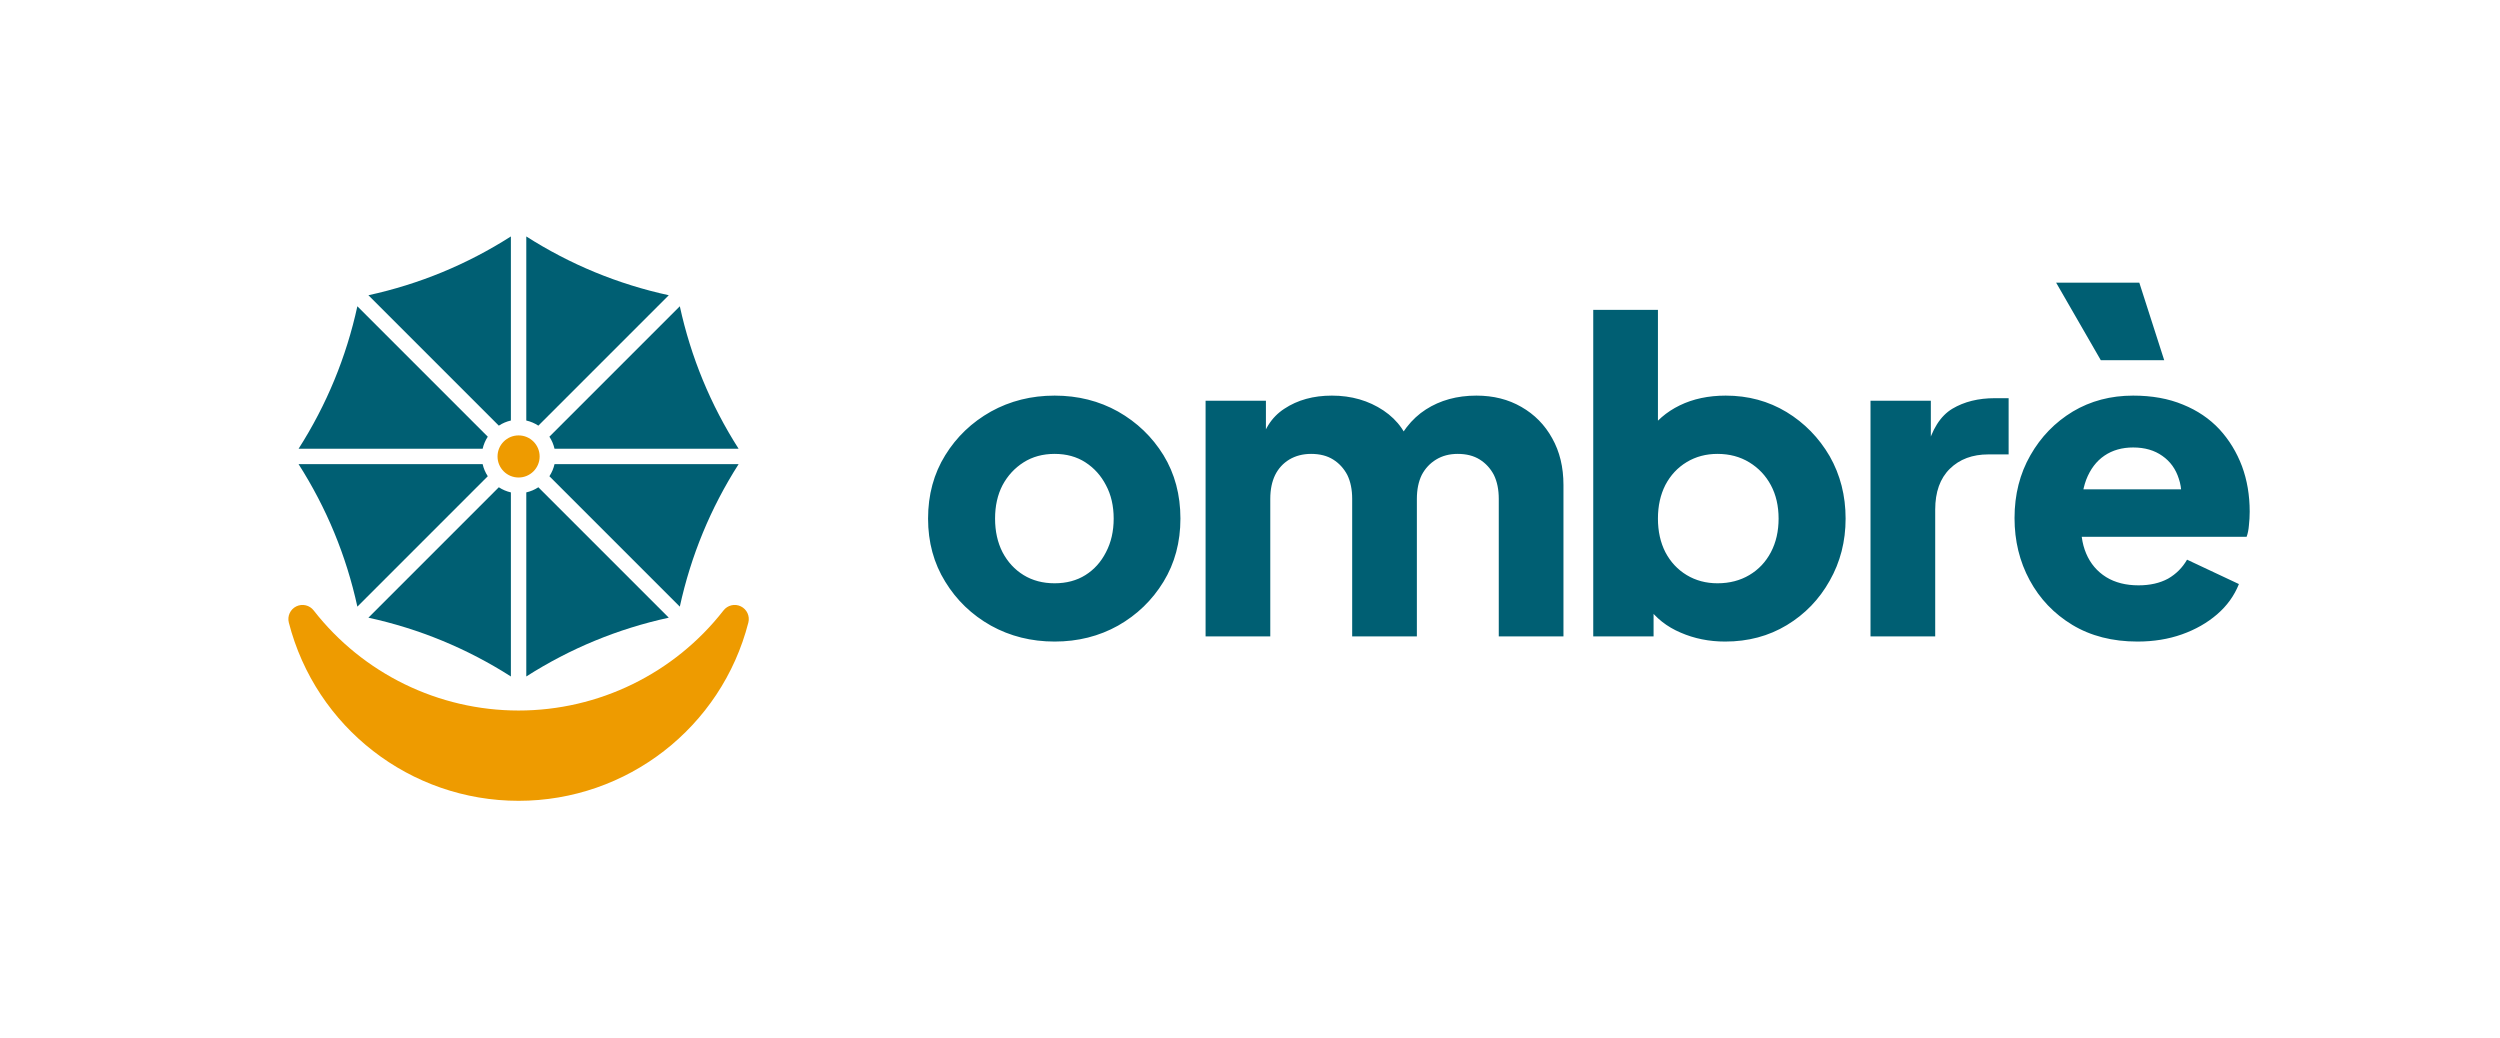
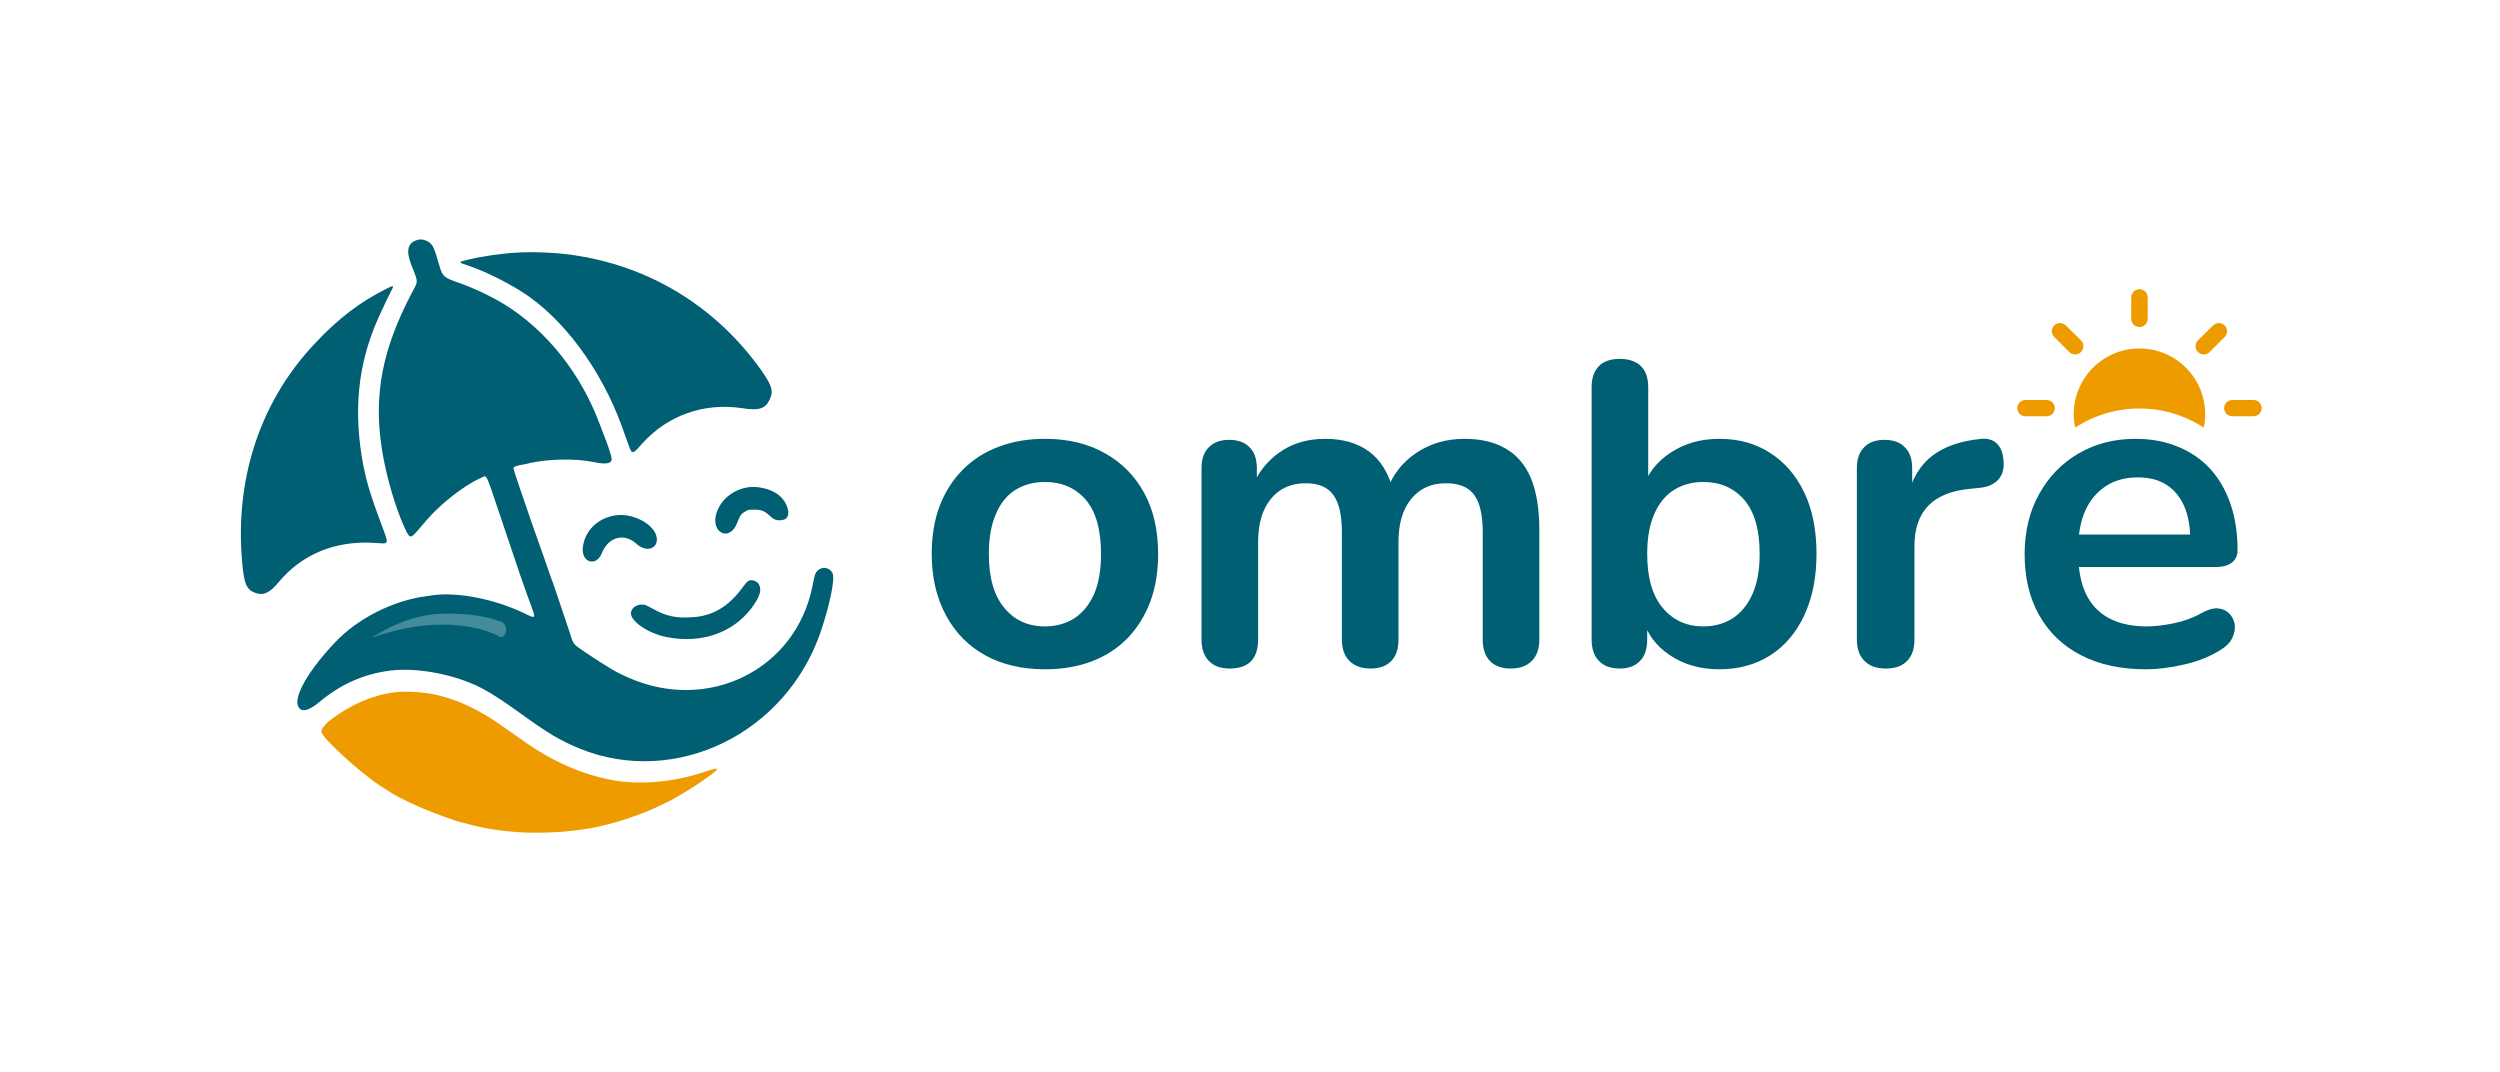
- <svg xmlns="http://www.w3.org/2000/svg" viewBox="-82 -82 973.8 404" role="img">
-   <path fill="#005f73" d="M134 98.8L205.7 98.8Q189.3 124.5 182.8 154.3L132 103.5A14.3 14.3 0 0 0 134 98.8zM127.7 107.8L178.5 158.6Q148.7 165.1 123 181.5L123 109.8A14.3 14.3 0 0 0 127.7 107.8zM117 109.8L117 181.5Q91.3 165.1 61.5 158.6L112.3 107.8A14.3 14.3 0 0 0 117 109.8zM108 103.5L57.2 154.3Q50.7 124.5 34.3 98.8L106 98.8A14.3 14.3 0 0 0 108 103.5zM106 92.8L34.3 92.8Q50.7 67.1 57.2 37.3L108 88.1A14.3 14.3 0 0 0 106 92.8zM112.3 83.8L61.5 33Q91.3 26.5 117 10.1L117 81.8A14.3 14.3 0 0 0 112.3 83.8zM123 81.8L123 10.1Q148.7 26.5 178.5 33L127.7 83.8A14.3 14.3 0 0 0 123 81.8zM132 88.1L182.8 37.3Q189.3 67.1 205.7 92.8L134 92.8A14.3 14.3 0 0 0 132 88.1z" />
-   <circle cx="120" cy="95.8" r="8.2" fill="#ee9b00" />
-   <path fill="#ee9b00" d="M30.5 160.5A92.4 92.4 0 0 0 209.5 160.5A5.5 5.5 0 0 0 199.8 155.8A101.2 101.2 0 0 1 40.2 155.8A5.5 5.5 0 0 0 30.5 160.5z" />
-   <path fill="#005f73" d="M328.8 167.9Q315.2 167.9 304 161.7Q292.8 155.4 286.2 144.6Q279.5 133.8 279.5 120Q279.5 106.1 286.2 95.3Q292.8 84.6 304 78.3Q315.2 72.1 328.8 72.1Q342.4 72.1 353.5 78.3Q364.6 84.6 371.2 95.3Q377.8 106.1 377.8 120Q377.8 133.8 371.2 144.6Q364.6 155.4 353.5 161.7Q342.4 167.9 328.8 167.9zM328.8 145.2Q335.7 145.2 340.8 142Q345.9 138.8 348.8 133.1Q351.8 127.4 351.8 120Q351.8 112.6 348.8 107Q345.9 101.4 340.8 98.1Q335.7 94.8 328.8 94.8Q321.9 94.8 316.7 98.1Q311.5 101.4 308.5 107Q305.6 112.6 305.6 120Q305.6 127.4 308.5 133.1Q311.5 138.8 316.7 142Q321.9 145.2 328.8 145.2zM387.6 165.9V74.1H411.1V96.5L408.6 92.8Q410.6 82.2 418.3 77.2Q426 72.1 436.8 72.1Q448.2 72.1 456.9 77.9Q465.5 83.7 467.7 93.5L460.5 94.1Q465 82.9 473.4 77.5Q481.8 72.1 493.1 72.1Q503 72.1 510.6 76.5Q518.3 80.9 522.6 88.7Q527 96.5 527 106.9V165.9H501.8V112.3Q501.8 106.9 499.9 103Q497.9 99.2 494.4 97Q490.9 94.8 485.8 94.8Q481 94.8 477.4 97Q473.8 99.2 471.8 103Q469.9 106.9 469.9 112.3V165.9H444.7V112.3Q444.7 106.9 442.8 103Q440.8 99.2 437.3 97Q433.8 94.8 428.7 94.8Q423.9 94.8 420.2 97Q416.6 99.2 414.7 103Q412.8 106.9 412.8 112.3V165.9zM590 167.9Q580.6 167.9 572.6 164.4Q564.6 161 559.8 154.3L562.1 149.1V165.9H538.6V38.7H563.8V91.6L559.9 86.6Q564.5 79.7 572.3 75.9Q580.1 72.1 590.2 72.1Q603.3 72.1 613.9 78.5Q624.4 84.9 630.7 95.7Q636.9 106.6 636.9 120Q636.9 133.3 630.7 144.2Q624.6 155.1 614 161.5Q603.4 167.9 590 167.9zM587 145.2Q594 145.2 599.4 142Q604.8 138.8 607.8 133.1Q610.8 127.4 610.8 120Q610.8 112.6 607.8 107Q604.8 101.4 599.4 98.1Q594 94.8 587 94.8Q580.3 94.8 575 98Q569.7 101.2 566.7 106.9Q563.8 112.6 563.8 120Q563.8 127.4 566.7 133.1Q569.7 138.8 575 142Q580.3 145.2 587 145.2zM646.6 165.9V74.1H670.1V96.1L668.5 93Q671.5 81.4 678.5 77.2Q685.4 73.1 695 73.1H700.4V95H692.5Q683.2 95 677.5 100.6Q671.8 106.2 671.8 116.5V165.9zM750.6 167.9Q736 167.9 725.2 161.4Q714.5 154.9 708.6 144Q702.7 133.1 702.7 119.8Q702.7 106.1 708.9 95.3Q715 84.6 725.4 78.3Q735.8 72.1 748.9 72.1Q759.9 72.1 768.3 75.6Q776.7 79 782.5 85.2Q788.2 91.4 791.3 99.6Q794.3 107.7 794.3 117.3Q794.3 120 794 122.6Q793.8 125.2 793.1 127.1H724.4V108.6H778.8L766.9 117.3Q768.6 110.1 766.7 104.5Q764.9 98.8 760.3 95.6Q755.7 92.3 748.9 92.3Q742.4 92.3 737.7 95.5Q733 98.7 730.6 104.9Q728.3 111.1 728.8 120Q728.1 127.7 730.6 133.6Q733.1 139.5 738.4 142.8Q743.6 146 751 146Q757.7 146 762.5 143.4Q767.2 140.7 769.9 136L790.1 145.5Q787.4 152.3 781.6 157.3Q775.8 162.3 767.9 165.1Q760 167.9 750.6 167.9zM736.3 58.3 718.9 28.1H751.3L761 58.3z" />
+ <svg xmlns="http://www.w3.org/2000/svg" viewBox="-91 -91 985 422" role="img">
+   <path fill="#005f73" d="M73.6 3.5c-3.9 1-4.7 4.1-2.7 9.4 3 7.7 3 6.6.3 11.6-11.6 22.2-15 39.8-11.8 61.1 1.6 10.4 5.3 23.3 9.1 31.5 1.9 4.1 2.2 4.2 4.9 1.1 4.1-4.8 5.3-6.1 7.3-8.1 6-5.8 12.9-10.7 18.2-13 1.9-.9 1.5-1.8 6.5 13.1 8.7 26 10.3 30.6 12.7 37 2.1 5.7 2.1 5.7-2.4 3.5-11.6-5.6-26-8.5-36.1-7.2-.8.2-2 .3-2.7.4-12.9 1.7-26.9 8.7-35.8 18.1-10.2 10.7-16.3 21.1-14.7 25.1 1.1 2.7 3.9 2.2 8.3-1.4 8.5-7.1 17.4-11.1 28.1-12.5 10.6-1.3 25.6 1.5 36.1 7 3.9 2.1 7.7 4.5 14.5 9.4 11.7 8.5 16.4 11.2 24.1 14.4 37.8 15.2 81.2-6 94.9-46.2 3.5-10.4 5.6-20.5 4.7-22.8-.9-2.3-4-3-5.8-1.3-1.1 1-1.3 1.5-2.2 6.3-6.6 32.9-41.1 50-72.7 35.9-4.8-2.1-7.8-3.9-16.5-9.7-5.5-3.8-4.8-2.8-6.7-8.8-1.9-5.7-4-11.9-5.9-17.5-.9-2.4-2.8-7.8-4.3-12.2-1.5-4.3-3.6-10.3-4.7-13.3-3.7-10.6-7-20.4-7-20.9 0-.6 1.3-1.1 4.5-1.6 .5-.1 1.5-.3 2.1-.5 7.6-1.6 17.6-1.8 24.7-.4 5.2 1.1 7.4.7 7.4-1.2 0-.8-1.1-4.3-2.5-7.9-.6-1.5-1.5-3.9-2.1-5.5-7.4-20.1-21-37.2-37.7-47.5-5.2-3.2-12.5-6.6-18-8.5-5.8-2-6.4-2.5-7.6-6.8-.9-3.2-2-6.7-2.6-7.6-1.1-1.9-3.8-3.1-5.9-2.5zM113.1 8.5c-6.1.3-13.8 1.4-19.7 2.8-4 1-4 1 .2 2.4 6 2 13.8 5.8 20.6 10 16.4 10.2 31.6 30.6 39.9 53.5 3.3 9.3 3.4 9.6 3.9 9.8 .7.4 1.3-.1 3.9-3.1 10-11.2 24.3-16.3 39.3-14.1 6.8 1.1 9.4.3 11.1-3.5 1.5-3.1.9-5.2-3-10.9-17.2-24.5-42.5-40.6-71.9-45.5-7.2-1.3-17.1-1.8-24.3-1.4zM61.4 22.7c-10.3 5.1-19.2 11.8-28.5 21.8-20.8 22.1-30.9 51.5-28.7 83.4 .8 11.1 1.7 13.5 5.7 14.8 3 1 5.4-.2 8.7-4.1 9.3-11.3 22.5-16.7 38.1-15.7 5.9.4 5.7 1.1 2.3-8-3.8-10.1-5.5-15.9-6.8-22.2-4.1-21.7-2.3-40 5.8-58.3 1.7-3.8 3.8-8.1 4.8-10.1 1.6-3 1.5-3.1-1.4-1.6zM203.7 101c-5.8.9-10.5 4.7-12.3 9.8-2.8 8 5.1 12.1 8.1 4.1 1.1-2.9 1.5-3.5 3.5-4.6 1-.5 1-.5 3.1-.5 2.9 0 4 .4 6.4 2.6 1.6 1.5 2.9 1.9 5.1 1.4 3.5-.7 2.1-6.9-2.1-10-3-2.2-8-3.4-11.8-2.8zM151.8 112c-7.3 1-12.6 6.2-13.2 13-.4 5.8 5.4 7.3 7.5 2 2.6-6.5 8.8-8.2 13.7-3.7 3.4 3.1 7.7 2.3 8-1.4 .4-5.4-8.4-10.8-16-9.9zM204 137.8c-.6.3-1.4 1.2-2.9 3.3-5.4 7.1-11.6 10.7-19.5 11.1-6.2.4-10.1-.4-15.1-3.2-3.4-1.8-3.3-1.8-4.6-1.8-2.2 0-4.2 1.4-4.3 3.3-.3 3.2 6.8 8.1 14 9.5 13.5 2.7 26-1.5 33.5-11.4 3.2-4.3 4.1-7 3-9.2-.7-1.4-2.7-2.2-4.1-1.6z" />
+   <path fill="#ee9b00" d="M66.5 181.6c-9.2.6-19.2 4.7-28 11.6-1.4 1.2-2.9 3.1-2.9 4 0 2.3 14.5 15.6 23.2 21.4 6.4 4.2 8.4 5.2 16.5 8.8 4.4 1.9 13.2 5.1 15.4 5.6 .3 0 1.3.3 2.1.5 7.2 2.2 17.9 3.6 27.2 3.6 7.8 0 13.8-.5 21.1-1.7 3.6-.5 11.3-2.5 15.2-3.9 4.6-1.5 10.2-3.8 12.1-4.8 .7-.4 1.6-.8 2.1-1 5.4-2.2 21.9-13 21-13.8-.2-.2-2 .2-4.9 1.2-11.8 4-24.8 5.2-35.5 3.4-12.6-2.2-24.9-7.6-36.6-16.1-1.8-1.3-3.4-2.4-9-6.3-8.5-5.8-15.6-9.1-24-11.2-4.2-1-10.8-1.6-15-1.3z" />
+   <path fill="#e0f2f1" fill-opacity=".3" d="M55.2 160.4c9.2-5.9 18.5-9.3 28.1-9.6 9.7-.3 18 1.1 23.2 3.2 2.7 1.1 2.5 5.6-.2 6.1-5.3-3-13.3-5-23-5-9.6 0-18.9 2-28.1 5.3z" />
+   <path fill="#005f73" d="M320.7 172.7Q307.2 172.7 297.2 167.2Q287.2 161.7 281.7 151.4Q276.1 141.1 276.1 127.2Q276.1 116.7 279.2 108.4Q282.4 100.1 288.2 94.2Q294.1 88.2 302.3 85.1Q310.5 81.9 320.7 81.9Q334.3 81.9 344.2 87.5Q354.2 93 359.8 103.2Q365.3 113.3 365.3 127.2Q365.3 137.8 362.2 146.1Q359 154.5 353.2 160.5Q347.3 166.5 339.1 169.6Q330.9 172.7 320.7 172.7zM320.7 155.8Q327.3 155.8 332.3 152.6Q337.3 149.3 340.1 143Q342.8 136.7 342.8 127.2Q342.8 113 336.8 105.9Q330.7 98.9 320.7 98.9Q314.1 98.9 309.1 102Q304.1 105.1 301.4 111.5Q298.6 117.8 298.6 127.2Q298.6 141.3 304.7 148.5Q310.7 155.8 320.7 155.8zM393.5 172.4Q388.1 172.4 385.3 169.4Q382.4 166.5 382.4 160.9L382.4 93.5Q382.4 88 385.3 85.2Q388.1 82.3 393.3 82.3Q398.5 82.3 401.3 85.2Q404.2 88 404.2 93.5L404.2 106.6L402.2 101.2Q405.8 92.3 413.3 87.1Q420.8 81.9 431.1 81.9Q441.6 81.9 448.4 86.9Q455.2 91.9 457.9 102.3L455.4 102.3Q458.9 92.8 467.1 87.4Q475.3 81.9 486 81.9Q496 81.9 502.5 85.9Q509.1 89.8 512.3 97.7Q515.5 105.7 515.5 117.8L515.5 160.9Q515.5 166.5 512.5 169.4Q509.6 172.4 504.2 172.4Q498.9 172.4 496 169.4Q493.2 166.5 493.2 160.9L493.2 118.7Q493.2 108.7 489.9 104.1Q486.6 99.4 478.7 99.4Q470 99.4 465 105.6Q460 111.7 460 122.6L460 160.9Q460 166.5 457.2 169.4Q454.3 172.4 449 172.4Q443.6 172.4 440.7 169.4Q437.7 166.5 437.7 160.9L437.7 118.7Q437.7 108.7 434.4 104.1Q431.1 99.4 423.5 99.4Q414.7 99.4 409.7 105.6Q404.7 111.7 404.7 122.6L404.7 160.9Q404.7 172.4 393.5 172.4zM586.4 172.7Q575.3 172.7 567 167.2Q558.7 161.7 556.1 152.4L558 147.9L558 160.9Q558 166.5 555.2 169.4Q552.3 172.4 547.2 172.4Q541.8 172.4 539 169.4Q536.1 166.5 536.1 160.9L536.1 61.6Q536.1 56.1 539 53.2Q541.8 50.4 547.2 50.4Q552.5 50.4 555.5 53.2Q558.4 56.1 558.4 61.6L558.4 101.4L556.3 101.4Q559.1 92.6 567.3 87.3Q575.5 81.9 586.4 81.9Q598 81.9 606.5 87.5Q615.1 93 619.9 103.1Q624.7 113.1 624.7 127.2Q624.7 141.1 619.9 151.4Q615.1 161.7 606.5 167.2Q597.8 172.7 586.4 172.7zM580.1 155.8Q586.7 155.8 591.7 152.6Q596.7 149.3 599.5 143Q602.3 136.7 602.3 127.2Q602.3 113 596.2 105.9Q590.1 98.9 580.1 98.9Q573.6 98.9 568.6 102Q563.6 105.1 560.8 111.5Q558 117.8 558 127.2Q558 141.3 564.1 148.5Q570.2 155.8 580.1 155.8zM652 172.4Q646.5 172.4 643.6 169.4Q640.6 166.5 640.6 160.9L640.6 93.5Q640.6 88 643.5 85.2Q646.3 82.3 651.5 82.3Q656.7 82.3 659.5 85.2Q662.4 88 662.4 93.5L662.4 104.8L660.6 104.8Q663.1 94.1 670.4 88.5Q677.7 83 689.8 81.9Q693.6 81.6 695.8 83.8Q698.1 86 698.4 90.7Q698.8 95.1 696.4 97.9Q693.9 100.7 689.1 101.2L685.2 101.6Q674.3 102.6 668.8 108.2Q663.3 113.9 663.3 124L663.3 160.9Q663.3 166.5 660.4 169.4Q657.6 172.4 652 172.4zM754.5 172.7Q739.7 172.7 729 167.2Q718.3 161.7 712.5 151.5Q706.7 141.3 706.7 127.4Q706.7 113.9 712.4 103.7Q718 93.5 727.9 87.7Q737.8 81.9 750.4 81.9Q759.7 81.9 767.1 85Q774.5 88 779.8 93.7Q785 99.4 787.8 107.5Q790.6 115.6 790.6 125.8Q790.6 129 788.3 130.7Q786.1 132.4 782 132.4L724.8 132.4L724.8 119.6L774.9 119.6L772 122.2Q772 114 769.6 108.5Q767.2 103 762.6 100Q758.1 97.1 751.3 97.1Q743.8 97.1 738.6 100.6Q733.3 104.1 730.5 110.4Q727.8 116.7 727.8 125.5L727.8 126.7Q727.8 141.3 734.6 148.5Q741.5 155.8 754.9 155.8Q759.5 155.8 765.3 154.6Q771.1 153.5 776.3 150.6Q780 148.5 782.9 148.7Q785.7 149 787.4 150.8Q789.1 152.6 789.5 155.1Q789.8 157.7 788.5 160.4Q787.2 163.1 784 165Q777.7 169 769.6 170.8Q761.5 172.7 754.5 172.7z" />
+   <path fill="#ee9b00" d="M726.6 77.5A25.9 25.9 0 1 1 777.3 77.5A46.3 46.3 0 0 0 726.6 77.5zM755.2 34.6L755.2 26.2A3.2 3.2 0 0 0 748.7 26.2L748.7 34.6A3.2 3.2 0 0 0 755.2 34.6zM728.9 43.1L722.9 37.2A3.2 3.2 0 0 0 718.4 41.8L724.3 47.7A3.2 3.2 0 0 0 728.9 43.1zM779.6 47.7L785.5 41.8A3.2 3.2 0 0 0 781 37.2L775 43.1A3.2 3.2 0 0 0 779.6 47.7zM715.4 66.6L707 66.6A3.2 3.2 0 0 0 707 73L715.4 73A3.2 3.2 0 0 0 715.4 66.6zM788.5 73L796.9 73A3.2 3.2 0 0 0 796.9 66.6L788.5 66.6A3.2 3.2 0 0 0 788.5 73z" />
</svg>
